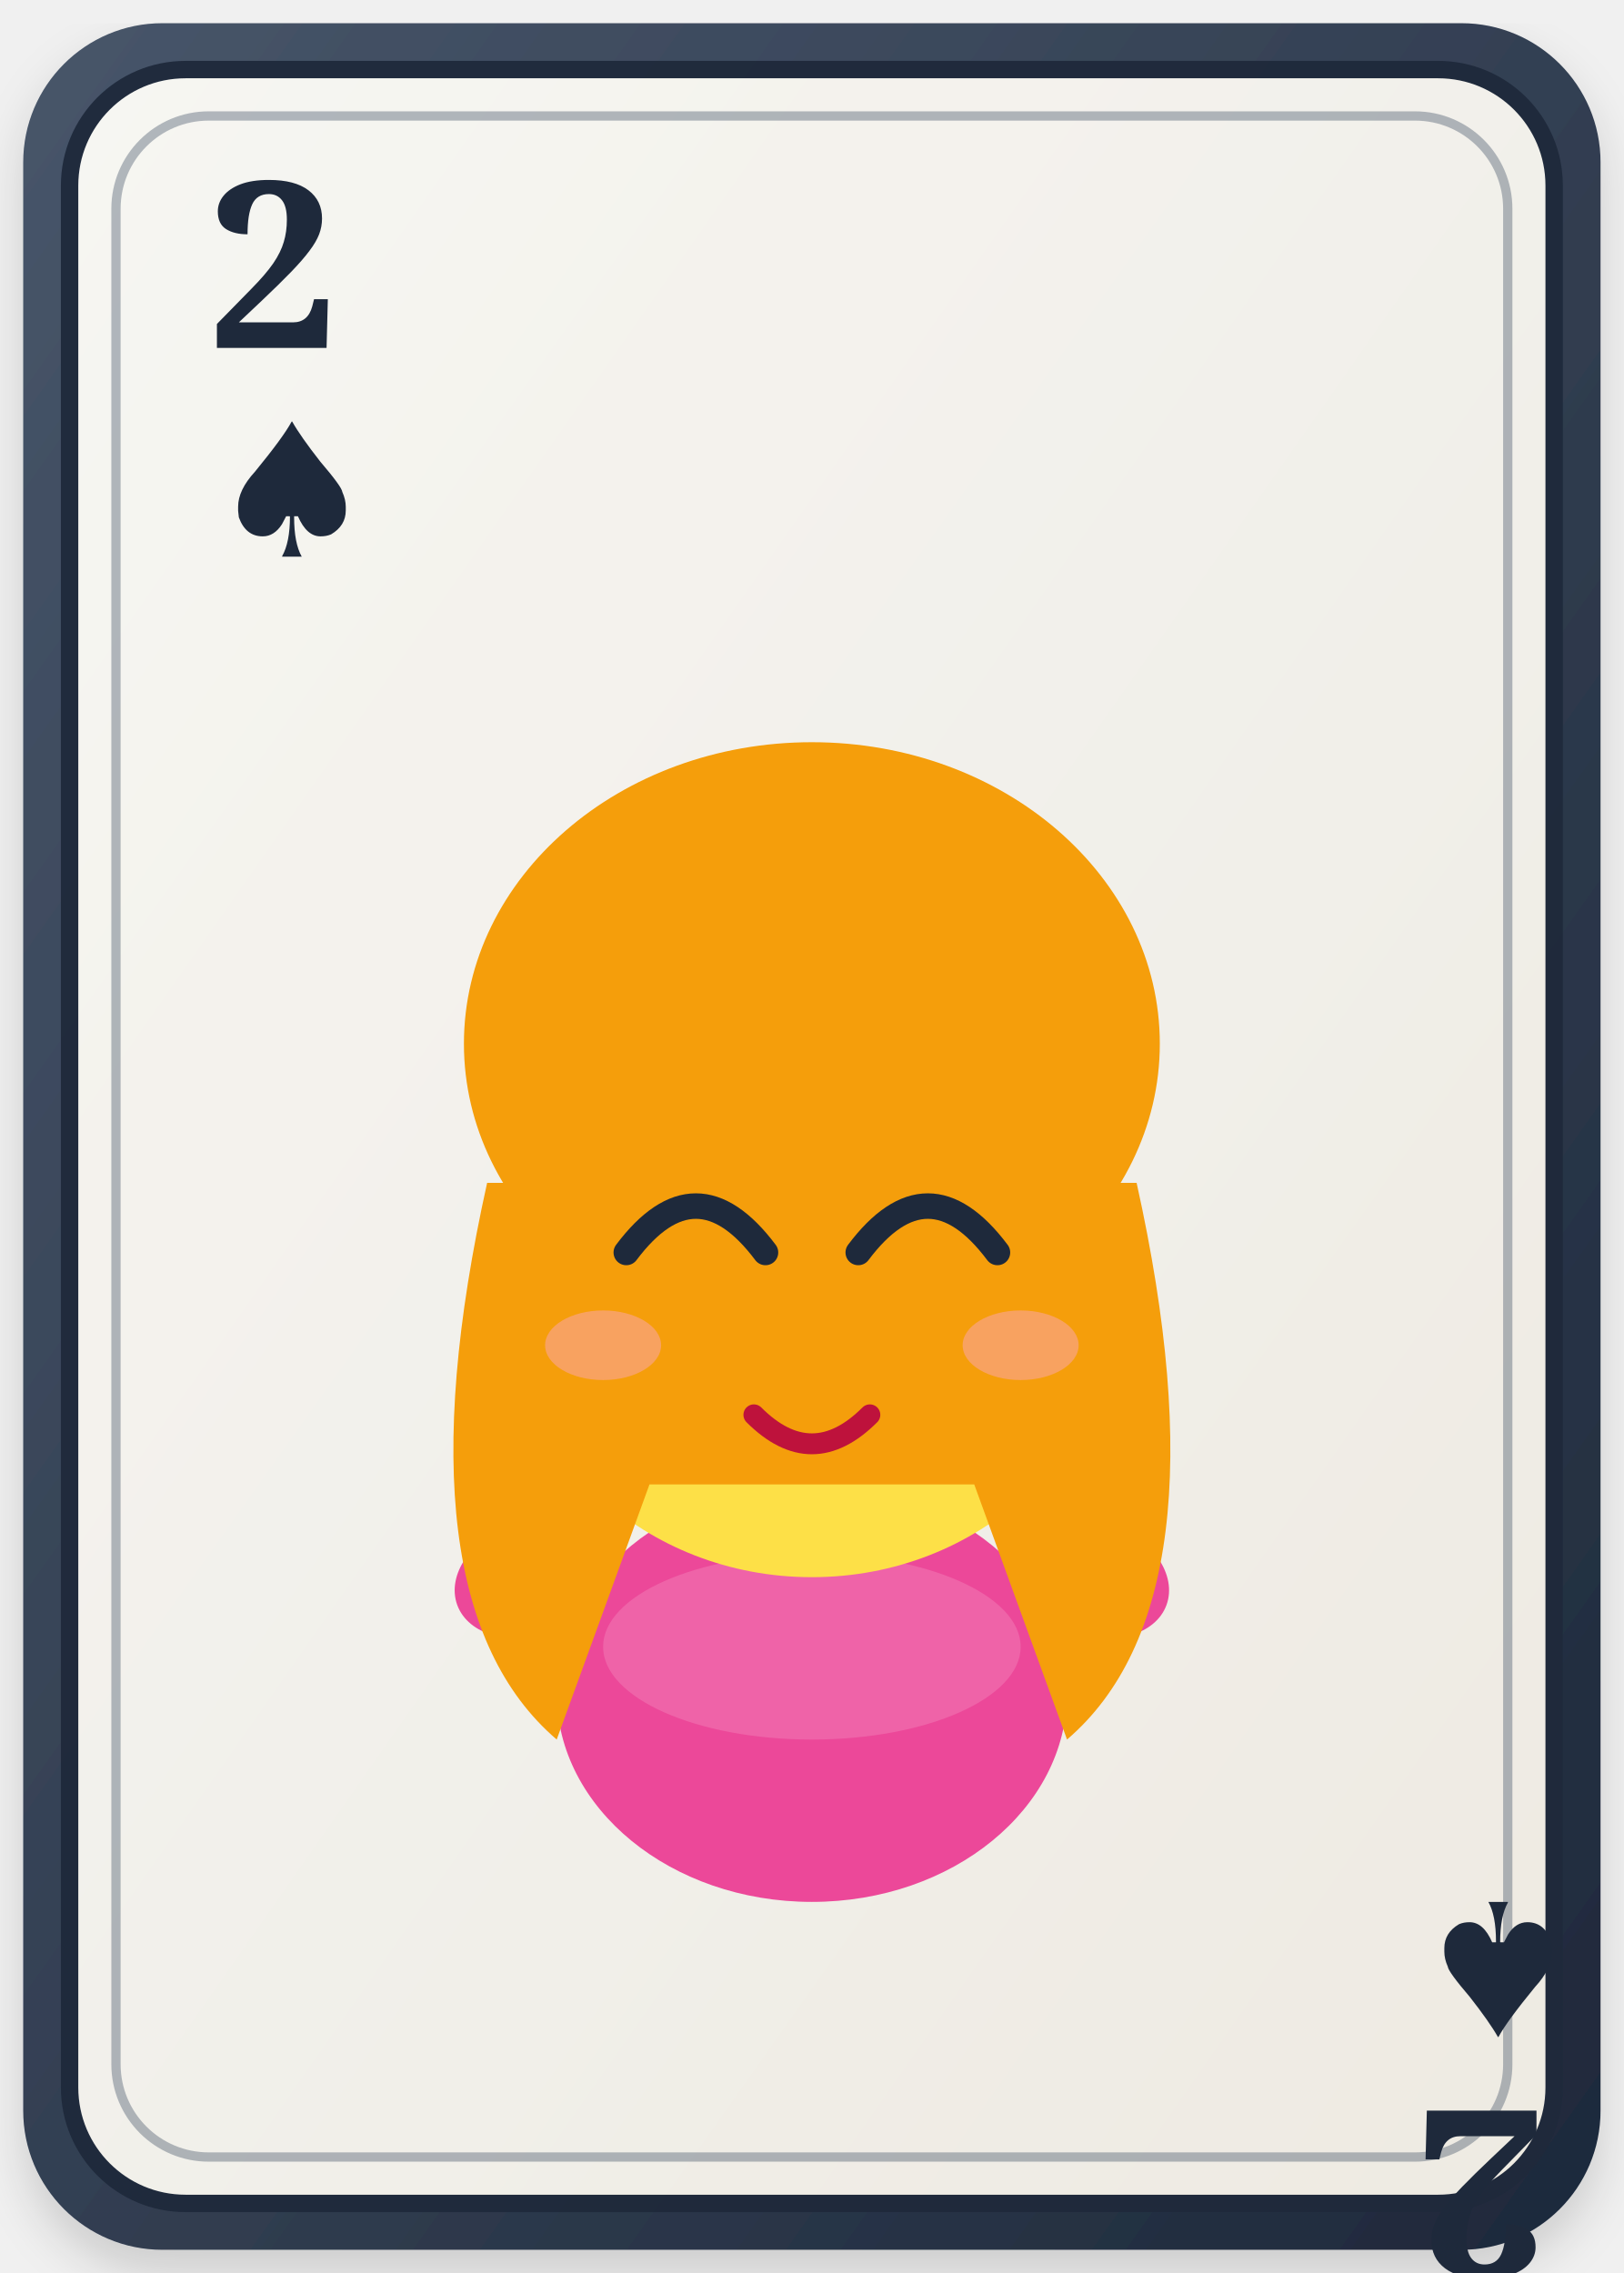
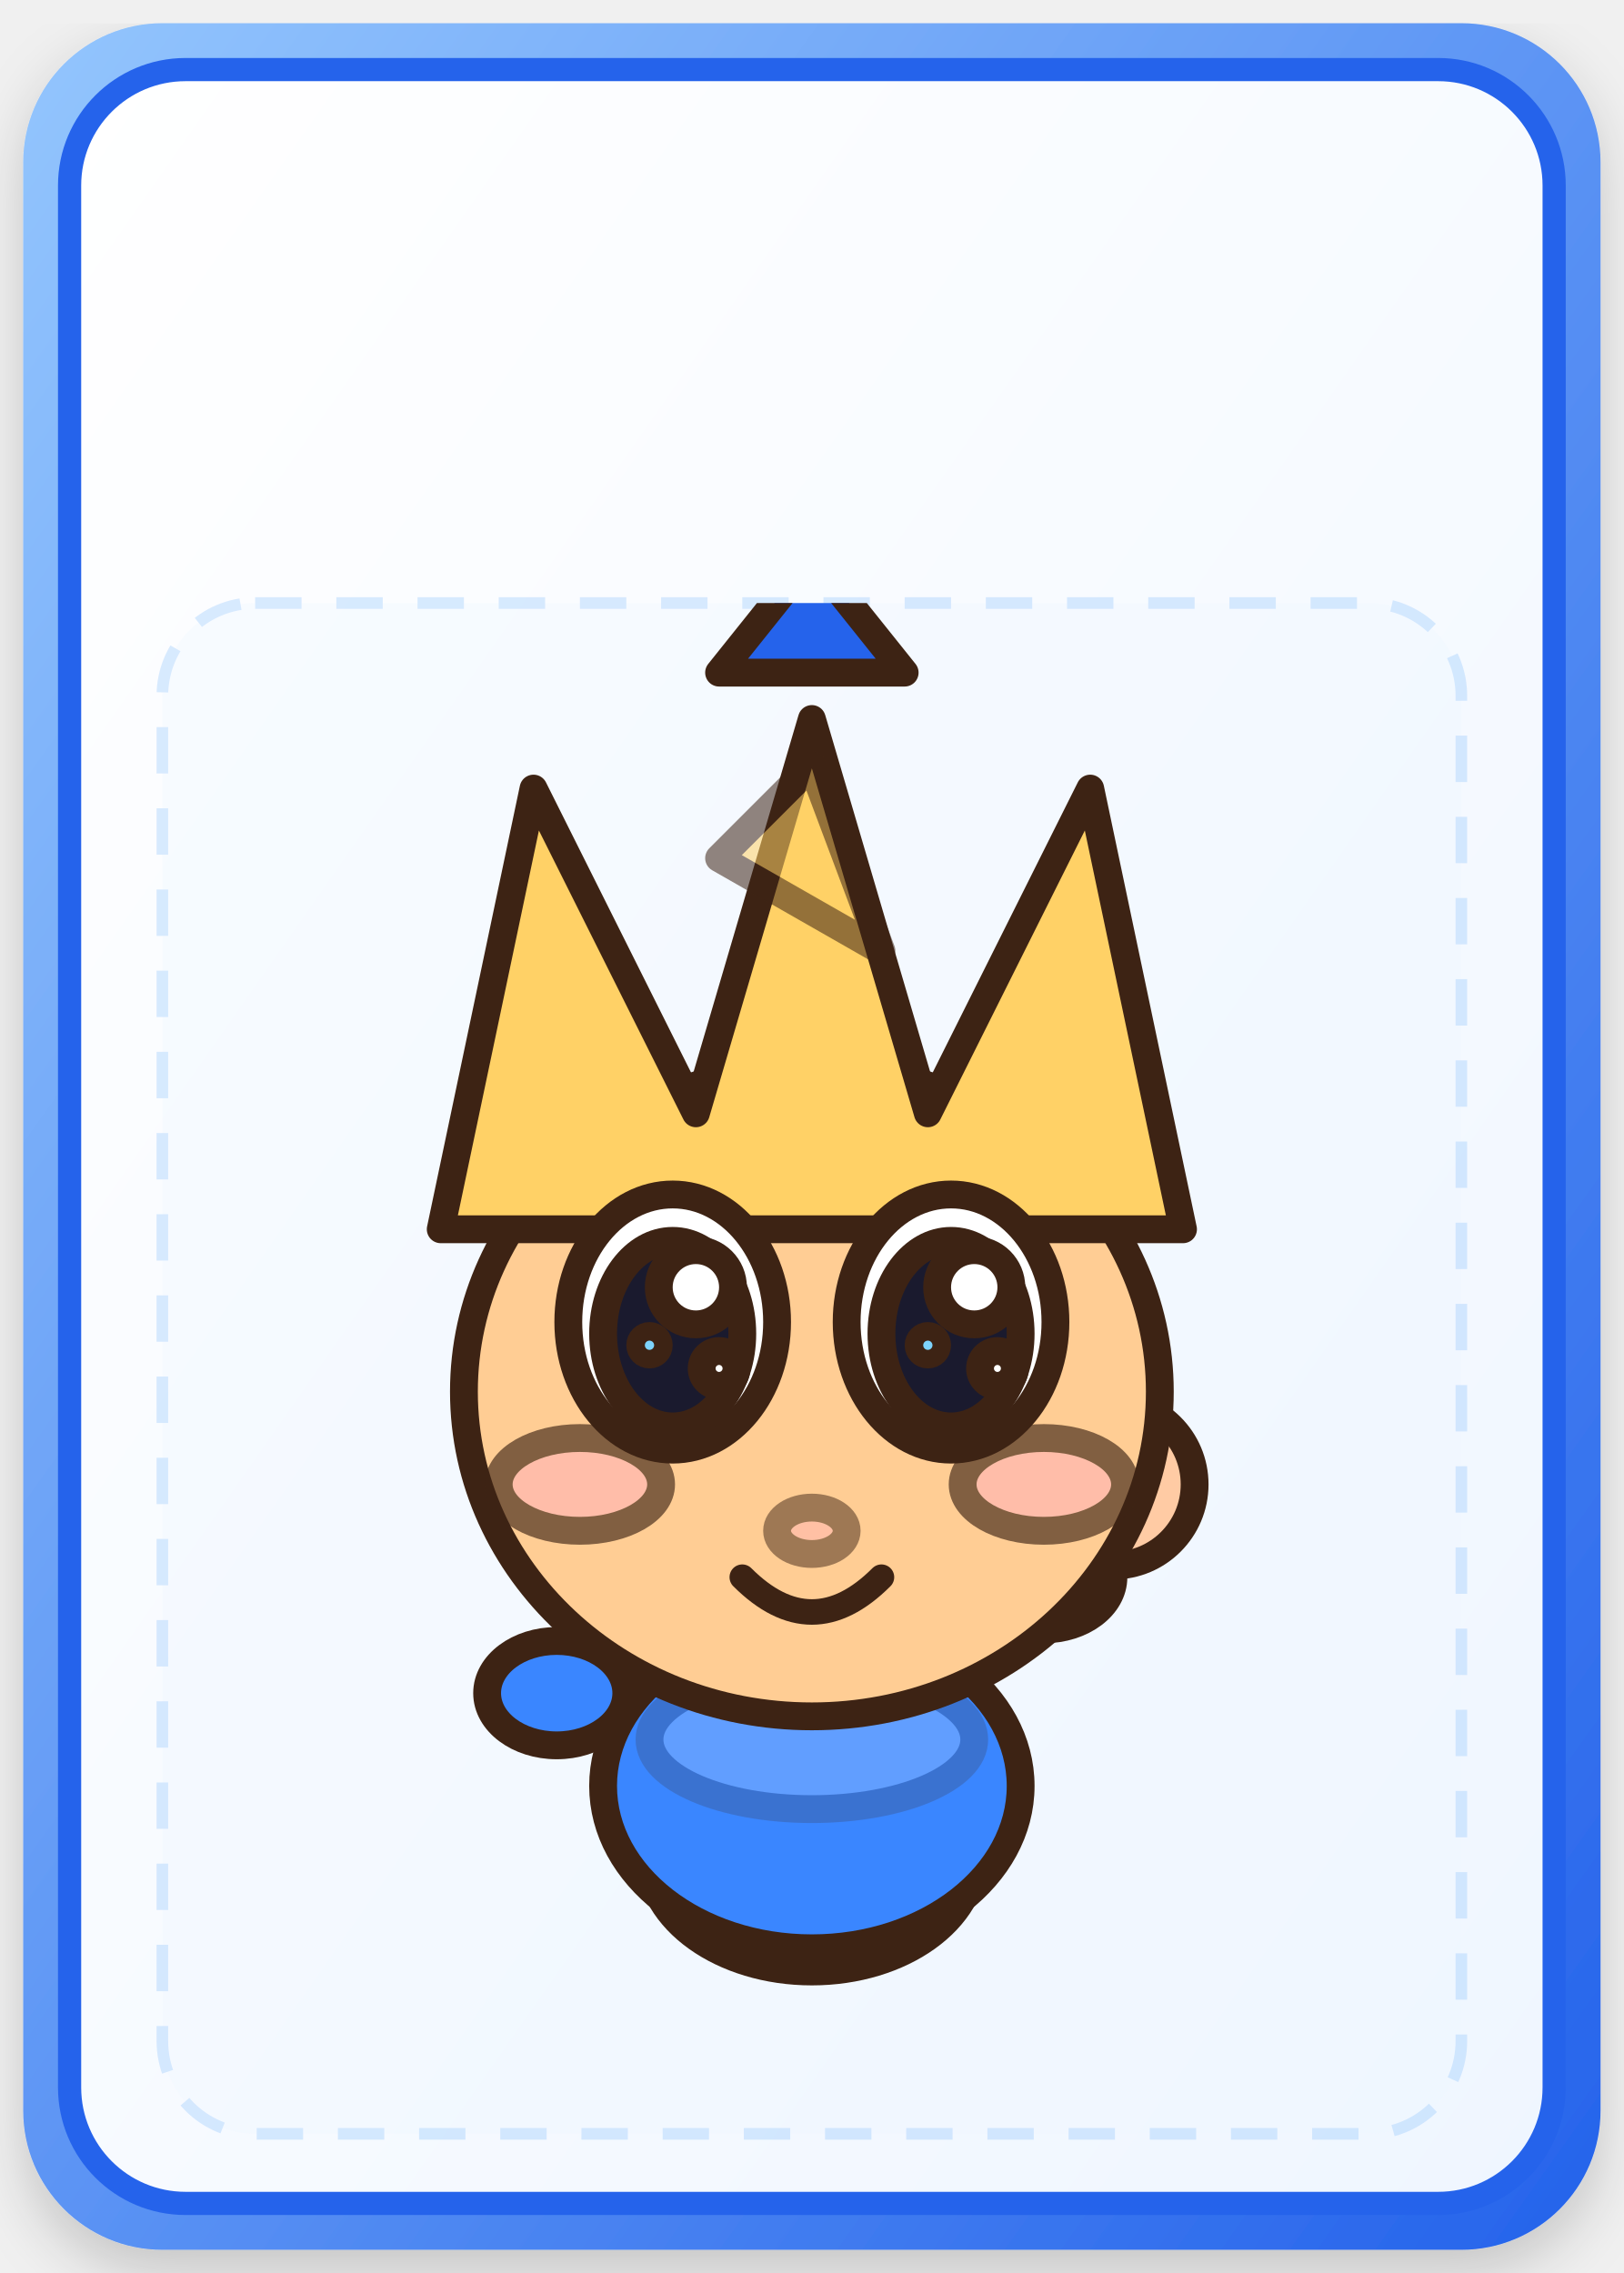
<svg xmlns="http://www.w3.org/2000/svg" viewBox="0 0 140 196" width="140" height="196">
  <defs>
+     <clipPath id="artZone">
+       <rect x="14" y="52" width="112" height="132" rx="8" />
+     </clipPath>
    <linearGradient id="cardBg" x1="0%" y1="0%" x2="100%" y2="100%">
-       <stop offset="0%" stop-color="#fffef9" />
-       <stop offset="100%" stop-color="#f8f4ea" />
+       <stop offset="0%" stop-color="#ffffff" />
+       <stop offset="100%" stop-color="#eff6ff" />
    </linearGradient>
    <linearGradient id="frameGrad" x1="0%" y1="0%" x2="100%" y2="100%">
-       <stop offset="0%" stop-color="#475569" />
-       <stop offset="100%" stop-color="#1e293b" />
+       <stop offset="0%" stop-color="#93c5fd" />
+       <stop offset="100%" stop-color="#2563eb" />
    </linearGradient>
    <filter id="softShadow" x="-20%" y="-20%" width="140%" height="140%">
-       <feDropShadow dx="0" dy="2" stdDeviation="2" flood-opacity="0.15" />
+       <feDropShadow dx="0" dy="2" stdDeviation="2.5" flood-opacity="0.18" />
    </filter>
  </defs>
  <rect x="2" y="2" width="136" height="192" rx="12" fill="url(#frameGrad)" filter="url(#softShadow)" />
-   <rect x="6" y="6" width="128" height="184" rx="10" fill="url(#cardBg)" stroke="#1e293b" stroke-width="1.5" opacity="0.95" />
-   <rect x="10" y="10" width="120" height="176" rx="8" fill="none" stroke="#475569" stroke-width="0.8" opacity="0.4" />
-   <text x="18" y="30" font-family="Georgia, serif" font-size="20" font-weight="700" fill="#1e293b">2</text>
-   <text x="18" y="48" font-family="Georgia, serif" font-size="16" fill="#1e293b">♠</text>
-   <text x="122" y="182" font-family="Georgia, serif" font-size="20" font-weight="700" fill="#1e293b" text-anchor="end" transform="rotate(180 122 182)">2</text>
-   <text x="122" y="164" font-family="Georgia, serif" font-size="16" fill="#1e293b" text-anchor="end" transform="rotate(180 122 164)">♠</text>
-   <g>
-     <path d="M 70 160 l -6 -10 a 6 6 0 1 1 12 0 Z" fill="#1e293b" opacity="0.35" />
-     <ellipse cx="70" cy="146" rx="22" ry="18" fill="#ec4899" />
-     <ellipse cx="70" cy="142" rx="18" ry="8" fill="rgba(255,255,255,0.15)" />
-     <ellipse cx="46" cy="136" rx="7" ry="5" fill="#ec4899" transform="rotate(-20 46 136)" />
-     <ellipse cx="94" cy="136" rx="7" ry="5" fill="#ec4899" transform="rotate(20 94 136)" />
-     <ellipse cx="70" cy="112" rx="26" ry="24" fill="#fde047" />
-     <ellipse cx="70" cy="90" rx="30" ry="26" fill="#f59e0b" />
-     <path d="M 42 102 Q 34 138 48 150 L 56 128 L 84 128 L 92 150 Q 106 138 98 102 Z" fill="#f59e0b" />
-     <ellipse cx="52" cy="116" rx="5" ry="3" fill="#fca5a5" opacity="0.55" />
-     <ellipse cx="88" cy="116" rx="5" ry="3" fill="#fca5a5" opacity="0.55" />
-     <path d="M 54 108 Q 60 100 66 108" stroke="#1e293b" stroke-width="2.2" fill="none" stroke-linecap="round" />
-     <path d="M 74 108 Q 80 100 86 108" stroke="#1e293b" stroke-width="2.2" fill="none" stroke-linecap="round" />
-     <path d="M 65 122 Q 70 127 75 122" stroke="#be123c" stroke-width="1.8" fill="none" stroke-linecap="round" />
+   <rect x="6" y="6" width="128" height="184" rx="10" fill="url(#cardBg)" stroke="#2563eb" stroke-width="2" />
+   <rect x="14" y="52" width="112" height="132" rx="8" fill="#eff6ff" opacity="0.35" stroke="#93c5fd" stroke-width="1" stroke-dasharray="4 3" />
+   <g clip-path="url(#artZone)">
+     <ellipse cx="70" cy="160" rx="14" ry="10" fill="#3a86ff" stroke="#3d2314" stroke-width="2.4" stroke-linejoin="round" stroke-linecap="round" />
+     <ellipse cx="70" cy="154" rx="18" ry="14" fill="#3a86ff" stroke="#3d2314" stroke-width="2.4" stroke-linejoin="round" stroke-linecap="round" />
+     <ellipse cx="70" cy="150" rx="14" ry="6" fill="#fff" opacity="0.2" stroke="#3d2314" stroke-width="2.4" stroke-linejoin="round" stroke-linecap="round" />
+     <ellipse cx="48" cy="146" rx="6" ry="4.5" fill="#3a86ff" stroke="#3d2314" stroke-width="2.4" stroke-linejoin="round" stroke-linecap="round" />
+     <ellipse cx="90" cy="136" rx="6" ry="4.5" fill="#3a86ff" stroke="#3d2314" stroke-width="2.4" stroke-linejoin="round" stroke-linecap="round" />
+     <circle cx="96" cy="128" r="7" fill="#ffcba4" stroke="#3d2314" stroke-width="2.4" stroke-linejoin="round" stroke-linecap="round" />
+     <ellipse cx="70" cy="120" rx="30" ry="28" fill="#ffcd94" stroke="#3d2314" stroke-width="2.4" stroke-linejoin="round" stroke-linecap="round" />
+     <path d="M 38 106 L 46 68 L 60 96 L 70 62 L 80 96 L 94 68 L 102 106 Z" fill="#ffd166" stroke="#3d2314" stroke-width="2.4" stroke-linejoin="round" stroke-linecap="round" />
+     <path d="M 62 74 L 70 66 L 76 82 Z" fill="#ffd166" opacity="0.55" stroke="#3d2314" stroke-width="2.4" stroke-linejoin="round" stroke-linecap="round" />
+     <polygon points="62,58 70,48 78,58" fill="#2563eb" stroke="#3d2314" stroke-width="2.4" stroke-linejoin="round" stroke-linecap="round" />
+     <ellipse cx="50" cy="128" rx="7" ry="4" fill="#ffb4b4" opacity="0.65" stroke="#3d2314" stroke-width="2.4" stroke-linejoin="round" stroke-linecap="round" />
+     <ellipse cx="90" cy="128" rx="7" ry="4" fill="#ffb4b4" opacity="0.65" stroke="#3d2314" stroke-width="2.4" stroke-linejoin="round" stroke-linecap="round" />
+     <ellipse cx="58" cy="114" rx="9" ry="11" fill="#fff" stroke="#3d2314" stroke-width="2.4" stroke-linejoin="round" stroke-linecap="round" />
+     <ellipse cx="82" cy="114" rx="9" ry="11" fill="#fff" stroke="#3d2314" stroke-width="2.4" stroke-linejoin="round" stroke-linecap="round" />
+     <ellipse cx="58" cy="115" rx="6" ry="8" fill="#1a1a2e" stroke="#3d2314" stroke-width="2.4" stroke-linejoin="round" stroke-linecap="round" />
+     <ellipse cx="82" cy="115" rx="6" ry="8" fill="#1a1a2e" stroke="#3d2314" stroke-width="2.4" stroke-linejoin="round" stroke-linecap="round" />
+     <circle cx="60" cy="111" r="3.2" fill="#fff" stroke="#3d2314" stroke-width="2.4" stroke-linejoin="round" stroke-linecap="round" />
+     <circle cx="84" cy="111" r="3.2" fill="#fff" stroke="#3d2314" stroke-width="2.4" stroke-linejoin="round" stroke-linecap="round" />
+     <circle cx="62" cy="118" r="1.5" fill="#fff" stroke="#3d2314" stroke-width="2.4" stroke-linejoin="round" stroke-linecap="round" />
+     <circle cx="86" cy="118" r="1.5" fill="#fff" stroke="#3d2314" stroke-width="2.4" stroke-linejoin="round" stroke-linecap="round" />
+     <circle cx="56" cy="116" r="0.8" fill="#7dd3fc" stroke="#3d2314" stroke-width="2.4" stroke-linejoin="round" stroke-linecap="round" />
+     <circle cx="80" cy="116" r="0.8" fill="#7dd3fc" stroke="#3d2314" stroke-width="2.4" stroke-linejoin="round" stroke-linecap="round" />
+     <ellipse cx="70" cy="132" rx="3" ry="2" fill="#ffb4b4" opacity="0.5" stroke="#3d2314" stroke-width="2.4" stroke-linejoin="round" stroke-linecap="round" />
+     <path d="M 64 136 Q 70 142 76 136" fill="none" stroke="#3d2314" stroke-width="2.2" stroke-linecap="round" />
  </g>
</svg>
